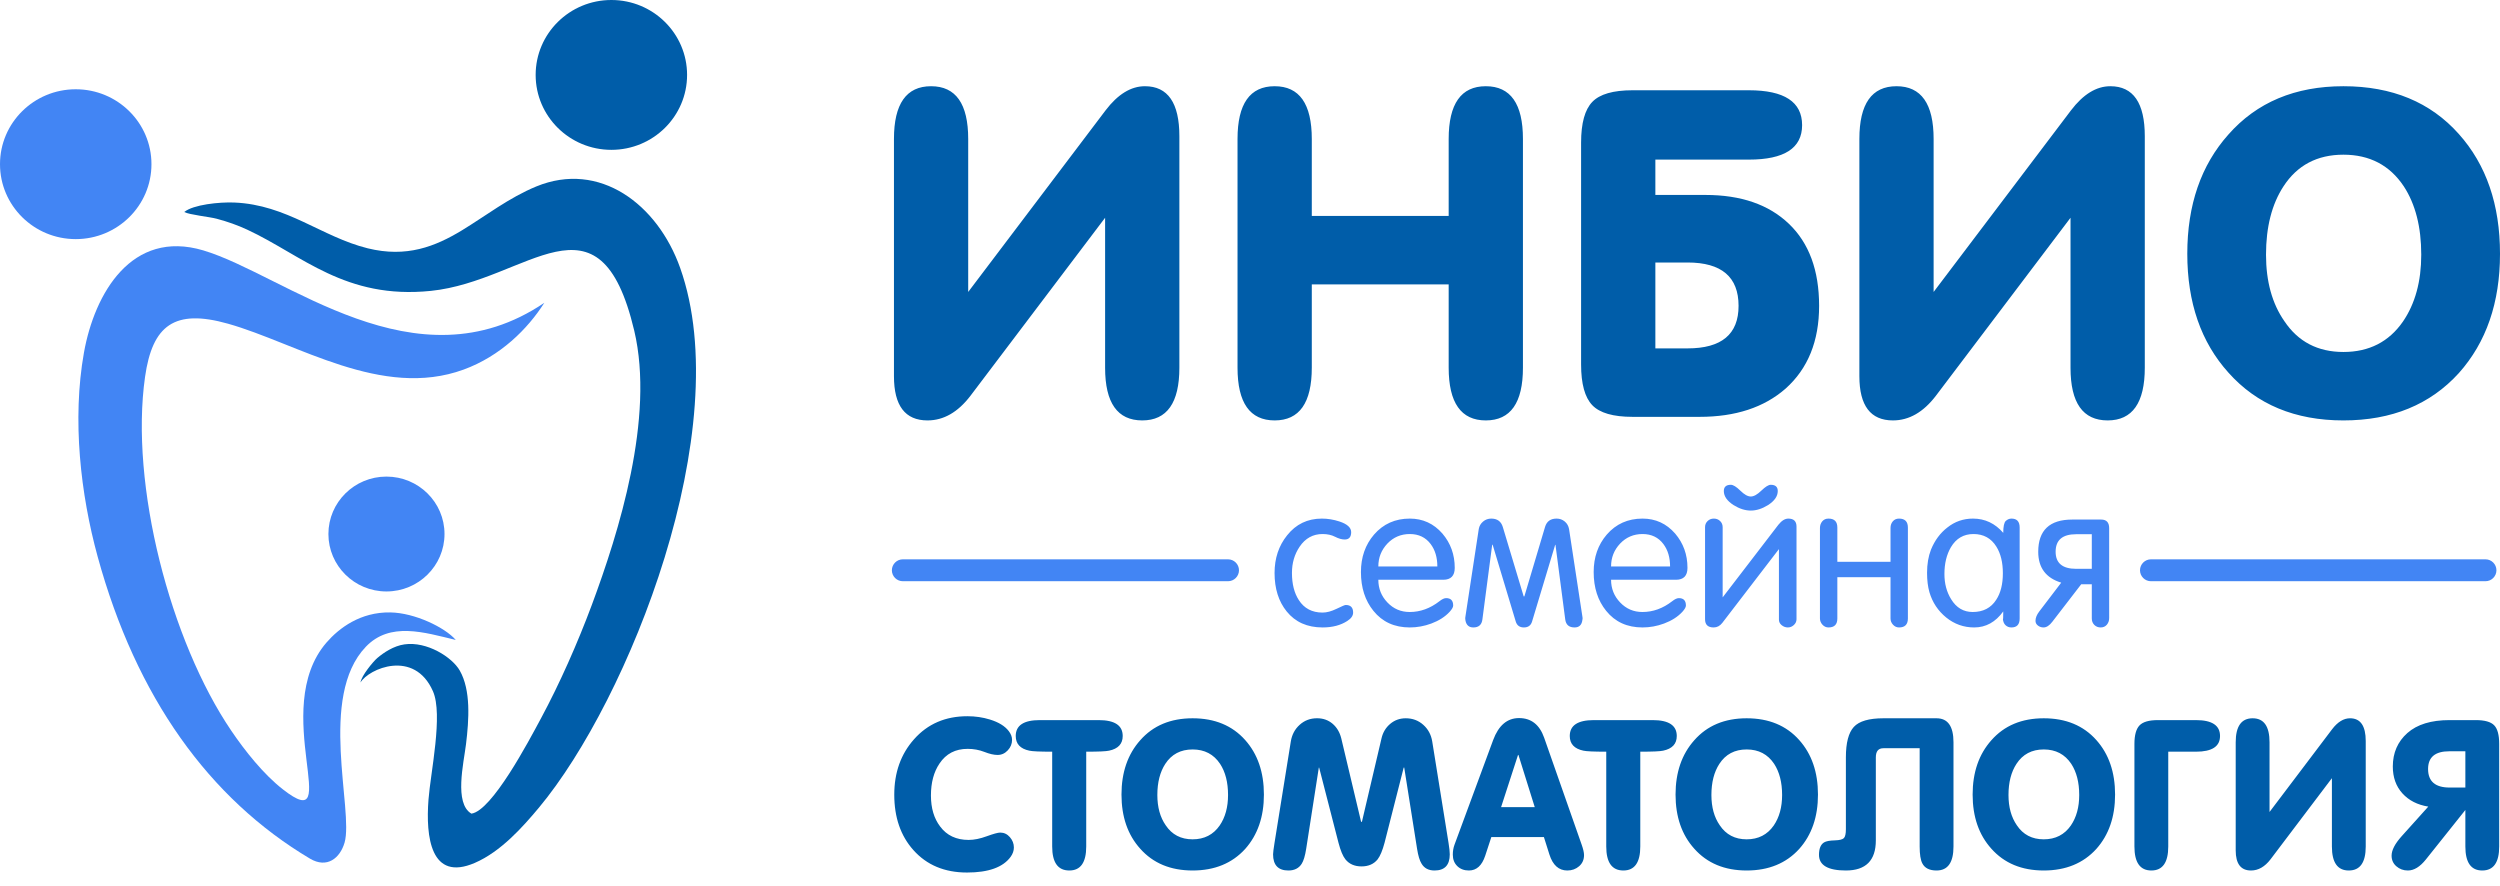
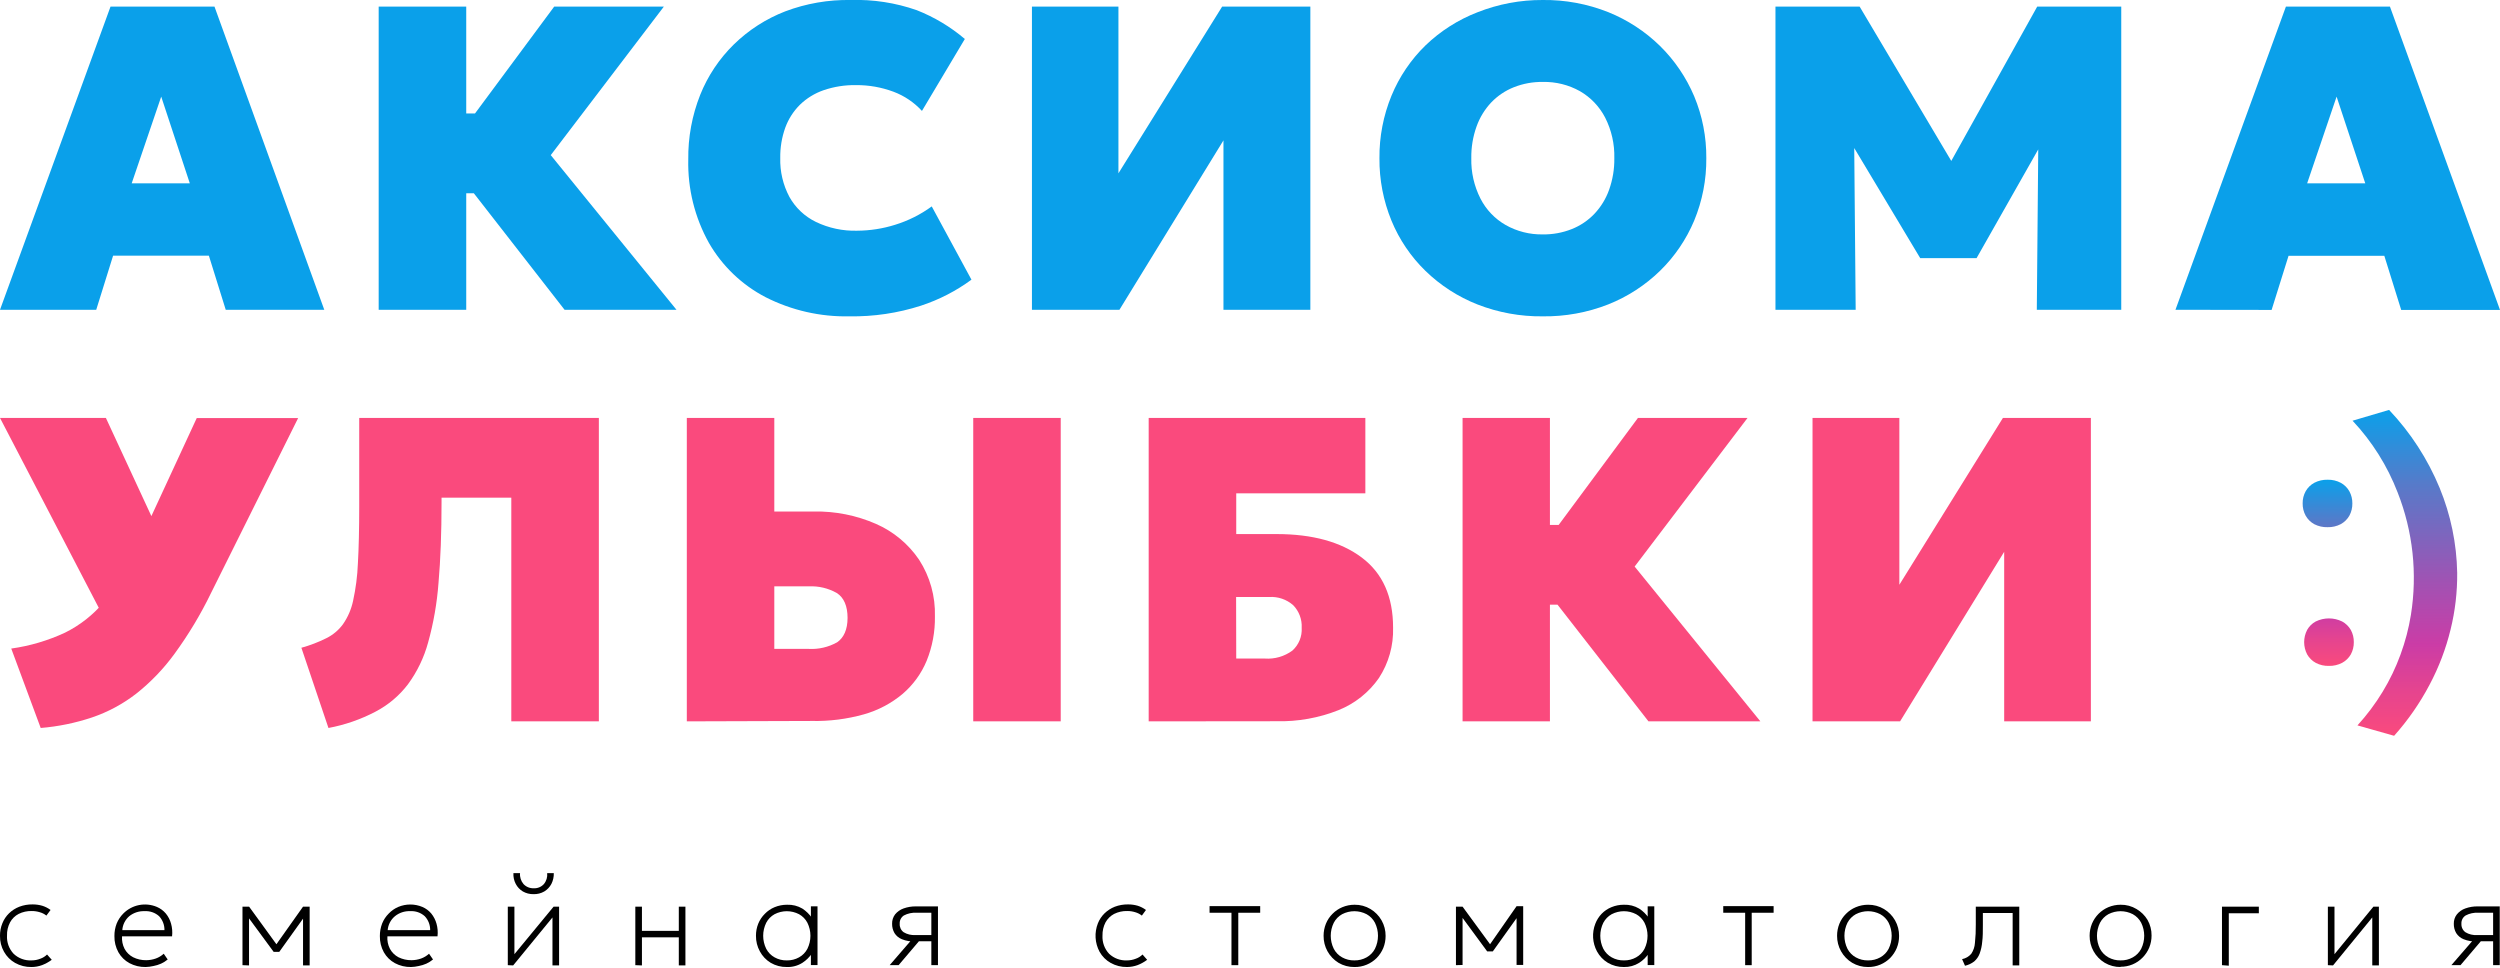
- <svg xmlns="http://www.w3.org/2000/svg" width="96" height="34" viewBox="0 0 96 34" fill="none">
-   <path fill-rule="evenodd" clip-rule="evenodd" d="M2.908 3.428C4.514 3.428 5.816 4.716 5.816 6.305C5.816 7.894 4.514 9.182 2.908 9.182C1.302 9.182 0 7.894 0 6.305C0 4.716 1.302 3.428 2.908 3.428ZM14.839 18.301C16.071 18.301 17.069 19.288 17.069 20.506C17.069 21.724 16.071 22.712 14.839 22.712C13.609 22.712 12.611 21.724 12.611 20.506C12.611 19.288 13.609 18.301 14.839 18.301ZM17.502 24.574C17.086 24.095 15.931 23.532 14.988 23.517C13.842 23.497 13.022 24.115 12.537 24.674C10.31 27.245 13.268 32.191 10.861 30.31C10.118 29.73 9.409 28.838 8.881 28.059C6.539 24.609 4.981 18.617 5.57 14.471C5.851 12.493 6.697 11.848 8.758 12.431C11.413 13.182 14.66 15.341 17.803 14.192C19.213 13.677 20.262 12.636 20.902 11.628C15.952 14.978 10.942 10.55 7.806 9.615C5.054 8.796 3.63 11.268 3.224 13.539C2.764 16.116 3.095 18.986 3.75 21.375C5.23 26.776 8.036 30.673 11.904 32.972C12.558 33.36 13.057 32.955 13.232 32.355C13.588 31.13 12.207 26.751 14.05 24.834C14.98 23.866 16.283 24.281 17.502 24.574Z" fill="#4285F4" />
-   <path fill-rule="evenodd" clip-rule="evenodd" d="M23.477 0C25.083 0 26.384 1.288 26.384 2.877C26.384 4.466 25.083 5.754 23.477 5.754C21.871 5.754 20.569 4.466 20.569 2.877C20.569 1.288 21.871 0 23.477 0ZM7.075 8.141C7.261 8.247 8.043 8.325 8.322 8.4C8.745 8.513 9.125 8.648 9.493 8.819C11.607 9.802 13.254 11.506 16.544 11.17C20.253 10.791 23.015 7.038 24.355 12.698C25.148 16.049 23.756 20.459 22.726 23.229C22.177 24.702 21.491 26.25 20.782 27.569C20.292 28.483 18.892 31.132 18.102 31.244C17.431 30.851 17.807 29.302 17.895 28.574C18.009 27.636 18.086 26.505 17.655 25.75C17.363 25.236 16.393 24.62 15.531 24.744C15.115 24.803 14.731 25.061 14.486 25.27C14.332 25.401 13.876 25.95 13.843 26.208C14.157 25.675 15.909 24.917 16.625 26.543C17.021 27.442 16.533 29.662 16.454 30.706C16.345 32.13 16.534 33.869 18.233 33.135C19.229 32.705 20.071 31.762 20.697 31.011C24.15 26.865 28.304 16.452 26.119 10.29C25.248 7.834 23.018 6.165 20.594 7.16C19.546 7.591 18.643 8.295 17.745 8.841C16.714 9.467 15.613 9.904 14.12 9.535C12.346 9.095 11.023 7.859 8.994 7.777C8.43 7.754 7.422 7.855 7.075 8.141Z" fill="#005DA9" />
-   <path fill-rule="evenodd" clip-rule="evenodd" d="M82.596 21.478H95.443C95.674 21.478 95.863 21.667 95.863 21.898C95.863 22.13 95.674 22.319 95.443 22.319H82.596C82.365 22.319 82.176 22.13 82.176 21.899C82.176 21.667 82.365 21.478 82.596 21.478ZM34.668 21.478H47.156C47.388 21.478 47.577 21.667 47.577 21.898C47.577 22.13 47.388 22.319 47.156 22.319H34.668C34.437 22.319 34.248 22.13 34.248 21.899C34.248 21.667 34.437 21.478 34.668 21.478ZM48.943 22.004C48.943 21.44 49.103 20.957 49.424 20.558C49.764 20.129 50.209 19.914 50.759 19.914C50.984 19.914 51.209 19.951 51.435 20.025C51.735 20.124 51.885 20.261 51.885 20.434C51.885 20.623 51.802 20.717 51.636 20.717C51.526 20.717 51.403 20.682 51.267 20.612C51.132 20.542 50.972 20.507 50.785 20.507C50.419 20.507 50.125 20.669 49.905 20.994C49.709 21.285 49.611 21.62 49.611 22C49.611 22.425 49.699 22.773 49.875 23.043C50.08 23.363 50.384 23.523 50.785 23.523C50.946 23.523 51.127 23.475 51.327 23.377C51.528 23.279 51.644 23.231 51.673 23.231C51.865 23.231 51.96 23.328 51.96 23.523C51.96 23.643 51.885 23.751 51.735 23.846C51.48 24.011 51.164 24.094 50.789 24.094C50.199 24.094 49.739 23.889 49.409 23.48C49.098 23.095 48.943 22.603 48.943 22.004ZM54.132 23.501C54.538 23.501 54.919 23.363 55.275 23.087C55.375 23.008 55.46 22.968 55.53 22.968C55.712 22.968 55.802 23.063 55.802 23.253C55.802 23.313 55.757 23.393 55.667 23.493C55.492 23.683 55.257 23.834 54.962 23.944C54.691 24.044 54.416 24.094 54.136 24.094C53.546 24.094 53.081 23.881 52.74 23.457C52.42 23.062 52.26 22.566 52.26 21.966C52.26 21.397 52.428 20.918 52.763 20.528C53.118 20.119 53.576 19.914 54.136 19.914C54.636 19.914 55.054 20.105 55.389 20.489C55.704 20.86 55.862 21.297 55.862 21.806C55.862 22.11 55.714 22.263 55.418 22.263H52.928C52.928 22.6 53.044 22.892 53.278 23.136C53.511 23.38 53.796 23.501 54.132 23.501ZM52.928 21.753H55.194C55.194 21.406 55.109 21.12 54.938 20.892C54.746 20.636 54.479 20.507 54.136 20.507C53.795 20.507 53.507 20.63 53.276 20.873C53.044 21.119 52.928 21.411 52.928 21.753ZM58.518 24.094C58.353 24.094 58.248 24.016 58.203 23.861L57.318 20.919H57.3L56.924 23.786C56.899 23.991 56.782 24.094 56.576 24.094C56.411 24.094 56.31 24.007 56.275 23.836C56.264 23.779 56.262 23.737 56.267 23.711L56.785 20.312C56.805 20.199 56.86 20.104 56.95 20.028C57.04 19.951 57.145 19.914 57.265 19.914C57.495 19.914 57.643 20.022 57.708 20.237L58.509 22.901L58.535 22.903L59.331 20.23C59.396 20.019 59.542 19.914 59.773 19.914C59.893 19.914 59.996 19.951 60.087 20.026C60.177 20.102 60.231 20.199 60.252 20.318L60.769 23.711C60.775 23.731 60.772 23.766 60.762 23.816C60.737 24.001 60.637 24.094 60.464 24.094C60.25 24.094 60.132 23.991 60.105 23.787L59.73 20.921L59.719 20.919L58.833 23.861C58.788 24.016 58.683 24.094 58.518 24.094ZM63.069 23.501C63.475 23.501 63.856 23.363 64.212 23.087C64.312 23.008 64.397 22.968 64.468 22.968C64.649 22.968 64.739 23.063 64.739 23.253C64.739 23.313 64.694 23.393 64.604 23.493C64.429 23.683 64.194 23.834 63.898 23.944C63.628 24.044 63.353 24.094 63.073 24.094C62.483 24.094 62.018 23.881 61.677 23.457C61.357 23.062 61.197 22.566 61.197 21.966C61.197 21.397 61.365 20.918 61.7 20.528C62.055 20.119 62.513 19.914 63.073 19.914C63.573 19.914 63.991 20.105 64.326 20.489C64.641 20.86 64.799 21.297 64.799 21.806C64.799 22.11 64.651 22.263 64.355 22.263H61.865C61.865 22.6 61.981 22.892 62.215 23.136C62.448 23.38 62.733 23.501 63.069 23.501ZM61.865 21.753H64.131C64.131 21.406 64.046 21.12 63.875 20.892C63.683 20.636 63.416 20.507 63.073 20.507C62.732 20.507 62.444 20.63 62.213 20.873C61.981 21.119 61.865 21.411 61.865 21.753ZM66.15 22.939L68.291 20.149C68.416 19.993 68.542 19.914 68.672 19.914C68.881 19.914 68.986 20.017 68.986 20.222V23.779C68.986 23.863 68.952 23.937 68.885 24C68.817 24.062 68.741 24.094 68.656 24.094C68.566 24.094 68.486 24.065 68.416 24.007C68.346 23.95 68.311 23.879 68.311 23.794V21.085L66.135 23.921C66.045 24.036 65.934 24.094 65.805 24.094C65.584 24.094 65.474 23.989 65.474 23.779V20.244C65.474 20.149 65.507 20.07 65.572 20.008C65.637 19.945 65.717 19.914 65.812 19.914C65.907 19.914 65.987 19.945 66.052 20.008C66.117 20.07 66.15 20.149 66.15 20.244V22.939ZM66.195 18.856C66.195 18.696 66.285 18.616 66.465 18.616C66.555 18.616 66.676 18.691 66.829 18.841C66.981 18.991 67.115 19.066 67.23 19.066C67.345 19.066 67.48 18.991 67.635 18.841C67.79 18.691 67.91 18.616 67.996 18.616C68.176 18.616 68.266 18.696 68.266 18.856C68.266 19.056 68.141 19.236 67.891 19.396C67.665 19.536 67.445 19.606 67.23 19.606C67.015 19.606 66.795 19.536 66.57 19.396C66.32 19.236 66.195 19.056 66.195 18.856ZM72.596 22.165H70.554V23.75C70.554 23.979 70.441 24.094 70.213 24.094C70.124 24.094 70.048 24.059 69.983 23.989C69.919 23.919 69.886 23.838 69.886 23.749V20.273C69.886 20.174 69.917 20.089 69.975 20.019C70.035 19.949 70.114 19.914 70.213 19.914C70.441 19.914 70.554 20.029 70.554 20.258V21.572H72.596V20.273C72.596 20.173 72.625 20.088 72.684 20.019C72.744 19.949 72.823 19.914 72.922 19.914C73.15 19.914 73.263 20.029 73.263 20.259V23.749C73.263 23.979 73.15 24.094 72.922 24.094C72.833 24.094 72.757 24.059 72.692 23.989C72.628 23.92 72.596 23.84 72.596 23.75V22.165ZM74.666 22.041C74.666 22.409 74.751 22.732 74.923 23.009C75.123 23.337 75.399 23.501 75.751 23.501C76.152 23.501 76.454 23.345 76.654 23.032C76.825 22.773 76.91 22.433 76.91 22.011C76.91 21.599 76.828 21.259 76.661 20.991C76.461 20.668 76.167 20.507 75.781 20.507C75.404 20.507 75.115 20.676 74.915 21.013C74.749 21.296 74.666 21.639 74.666 22.041ZM76.925 20.462C76.925 20.215 76.958 20.062 77.023 20.003C77.088 19.944 77.16 19.914 77.24 19.914C77.451 19.914 77.555 20.029 77.555 20.259V23.749C77.555 23.979 77.449 24.094 77.237 24.094C77.15 24.094 77.078 24.066 77.016 24.011C76.955 23.956 76.92 23.874 76.91 23.764C76.92 23.809 76.925 23.713 76.925 23.478C76.629 23.889 76.256 24.094 75.808 24.094C75.407 24.094 75.048 23.966 74.734 23.712C74.42 23.457 74.205 23.132 74.089 22.738C74.029 22.528 73.999 22.282 73.999 21.996C73.999 21.661 74.049 21.365 74.15 21.105C74.295 20.751 74.504 20.468 74.775 20.259C75.062 20.029 75.392 19.914 75.763 19.914C76.221 19.914 76.609 20.097 76.925 20.462ZM80.685 19.951C80.89 19.951 80.992 20.062 80.992 20.282V23.734C80.992 23.834 80.962 23.919 80.903 23.989C80.843 24.059 80.765 24.094 80.666 24.094C80.567 24.094 80.486 24.061 80.421 23.996C80.357 23.931 80.325 23.849 80.325 23.749V22.435H79.919L78.809 23.876C78.699 24.021 78.586 24.094 78.471 24.094C78.391 24.094 78.32 24.07 78.257 24.022C78.195 23.975 78.163 23.914 78.163 23.84C78.163 23.725 78.212 23.605 78.308 23.48L79.151 22.374C78.562 22.194 78.268 21.799 78.268 21.189C78.268 20.364 78.704 19.951 79.574 19.951H80.685ZM80.325 21.843V20.514H79.725C79.199 20.514 78.936 20.738 78.936 21.186C78.936 21.624 79.199 21.843 79.725 21.843H80.325Z" fill="#4285F4" />
-   <path fill-rule="evenodd" clip-rule="evenodd" d="M37.133 33.505C36.273 33.505 35.587 33.218 35.075 32.644C34.585 32.097 34.34 31.387 34.34 30.516C34.34 29.666 34.593 28.956 35.099 28.388C35.621 27.798 36.304 27.503 37.149 27.503C37.452 27.503 37.739 27.545 38.01 27.629C38.349 27.733 38.591 27.882 38.737 28.075C38.821 28.184 38.863 28.297 38.863 28.411C38.863 28.562 38.808 28.697 38.698 28.814C38.589 28.931 38.459 28.99 38.307 28.99C38.166 28.99 37.997 28.951 37.799 28.873C37.6 28.795 37.386 28.756 37.157 28.756C36.687 28.756 36.328 28.943 36.077 29.319C35.858 29.642 35.748 30.052 35.748 30.547C35.748 31.032 35.866 31.429 36.101 31.737C36.356 32.081 36.721 32.253 37.196 32.253C37.405 32.253 37.637 32.206 37.892 32.112C38.148 32.019 38.32 31.971 38.409 31.971C38.555 31.971 38.679 32.03 38.781 32.148C38.882 32.265 38.933 32.397 38.933 32.543C38.933 32.668 38.891 32.788 38.808 32.903C38.516 33.304 37.958 33.505 37.133 33.505ZM42.436 8.362L37.265 15.199C36.784 15.829 36.234 16.144 35.616 16.144C34.757 16.144 34.328 15.577 34.328 14.446V5.336C34.328 3.987 34.803 3.311 35.753 3.311C36.704 3.311 37.179 3.987 37.179 5.338V11.211L42.453 4.239C42.923 3.621 43.427 3.311 43.965 3.311C44.847 3.311 45.288 3.953 45.288 5.233V14.12C45.288 15.468 44.812 16.144 43.862 16.144C42.911 16.144 42.436 15.471 42.436 14.123V8.362ZM50.373 10.922V14.117C50.373 15.468 49.897 16.144 48.947 16.144C47.996 16.144 47.521 15.468 47.521 14.12V5.336C47.521 3.987 47.996 3.311 48.947 3.311C49.897 3.311 50.373 3.987 50.373 5.338V8.293H55.629V5.338C55.629 3.987 56.105 3.311 57.055 3.311C58.006 3.311 58.481 3.987 58.481 5.336V14.12C58.481 15.468 58.006 16.144 57.055 16.144C56.105 16.144 55.629 15.468 55.629 14.117V10.922H50.373ZM63.566 10.08V13.378H64.803C66.109 13.378 66.761 12.834 66.761 11.746C66.761 10.635 66.109 10.08 64.803 10.08H63.566ZM63.566 7.486H65.49C66.853 7.486 67.921 7.855 68.694 8.594C69.467 9.333 69.854 10.383 69.854 11.746C69.854 13.098 69.424 14.157 68.565 14.924C67.74 15.646 66.641 16.007 65.267 16.007H62.69C61.946 16.007 61.43 15.858 61.144 15.56C60.858 15.262 60.714 14.741 60.714 13.997V5.476C60.714 4.731 60.858 4.21 61.144 3.913C61.43 3.615 61.946 3.466 62.69 3.466H67.156C68.519 3.466 69.201 3.913 69.201 4.806C69.201 5.688 68.519 6.129 67.156 6.129H63.566V7.486ZM79.508 8.362L74.337 15.199C73.856 15.829 73.307 16.144 72.688 16.144C71.829 16.144 71.4 15.577 71.4 14.446V5.336C71.4 3.987 71.875 3.311 72.826 3.311C73.776 3.311 74.251 3.987 74.251 5.338V11.211L79.525 4.239C79.995 3.621 80.499 3.311 81.037 3.311C81.919 3.311 82.36 3.953 82.36 5.233V14.12C82.36 15.468 81.885 16.144 80.934 16.144C79.983 16.144 79.508 15.471 79.508 14.123V8.362ZM83.992 9.745C83.992 7.869 84.519 6.343 85.572 5.164C86.66 3.93 88.132 3.311 89.987 3.311C91.854 3.311 93.332 3.924 94.42 5.147C95.473 6.326 96 7.858 96 9.745C96 11.62 95.473 13.146 94.42 14.326C93.32 15.537 91.843 16.144 89.987 16.144C88.132 16.144 86.66 15.531 85.572 14.309C84.519 13.141 83.992 11.62 83.992 9.745ZM87.015 9.779C87.015 10.807 87.25 11.658 87.72 12.333C88.246 13.12 89.002 13.516 89.987 13.516C90.972 13.516 91.734 13.126 92.272 12.35C92.742 11.663 92.976 10.807 92.976 9.779C92.976 8.717 92.753 7.841 92.307 7.157C91.768 6.346 90.995 5.94 89.987 5.94C88.98 5.94 88.212 6.346 87.685 7.157C87.239 7.841 87.015 8.717 87.015 9.779ZM40.404 28.865C39.935 28.865 39.642 28.852 39.528 28.826C39.178 28.753 39.004 28.565 39.004 28.262C39.004 27.855 39.312 27.652 39.927 27.652H42.188C42.804 27.652 43.112 27.855 43.112 28.262C43.112 28.565 42.937 28.753 42.587 28.826C42.473 28.852 42.18 28.865 41.711 28.865V32.505C41.711 33.119 41.495 33.427 41.062 33.427C40.623 33.427 40.404 33.119 40.404 32.505V28.865ZM43.065 30.512C43.065 29.658 43.305 28.963 43.785 28.425C44.28 27.863 44.95 27.582 45.796 27.582C46.646 27.582 47.319 27.861 47.815 28.418C48.294 28.955 48.534 29.653 48.534 30.512C48.534 31.366 48.294 32.061 47.815 32.599C47.314 33.15 46.641 33.427 45.796 33.427C44.95 33.427 44.28 33.148 43.785 32.591C43.305 32.059 43.065 31.366 43.065 30.512ZM44.442 30.528C44.442 30.996 44.549 31.383 44.763 31.691C45.003 32.05 45.347 32.23 45.796 32.23C46.244 32.23 46.591 32.052 46.836 31.699C47.05 31.386 47.157 30.996 47.157 30.528C47.157 30.044 47.056 29.645 46.852 29.333C46.607 28.964 46.255 28.779 45.796 28.779C45.337 28.779 44.987 28.964 44.747 29.333C44.544 29.645 44.442 30.044 44.442 30.528ZM52.266 31.557H52.298L53.051 28.349C53.103 28.124 53.214 27.94 53.383 27.797C53.553 27.653 53.752 27.582 53.982 27.582C54.241 27.582 54.466 27.665 54.653 27.832C54.841 27.999 54.956 28.213 54.998 28.474L55.624 32.37C55.655 32.562 55.671 32.707 55.671 32.806C55.671 33.219 55.476 33.427 55.086 33.427C54.857 33.427 54.691 33.34 54.587 33.163C54.515 33.049 54.458 32.861 54.416 32.596L53.922 29.474L53.902 29.475L53.167 32.362C53.088 32.657 53 32.87 52.901 32.999C52.755 33.18 52.548 33.27 52.282 33.27C52.017 33.27 51.81 33.18 51.664 32.999C51.565 32.875 51.477 32.663 51.398 32.362L50.655 29.475H50.643L50.157 32.597C50.115 32.866 50.057 33.058 49.984 33.171C49.875 33.342 49.704 33.427 49.475 33.427C49.082 33.427 48.886 33.219 48.886 32.806C48.886 32.743 48.905 32.599 48.941 32.37L49.567 28.474C49.609 28.213 49.722 27.999 49.908 27.832C50.092 27.665 50.315 27.581 50.575 27.581C50.809 27.581 51.008 27.652 51.173 27.793C51.336 27.933 51.446 28.119 51.504 28.35L52.266 31.557ZM58.331 27.574C58.795 27.574 59.116 27.824 59.294 28.324L60.733 32.427C60.796 32.604 60.827 32.739 60.827 32.834C60.827 33.01 60.765 33.153 60.639 33.263C60.514 33.372 60.363 33.427 60.185 33.427C59.857 33.427 59.627 33.222 59.497 32.812L59.286 32.144H57.267L57.032 32.86C56.907 33.238 56.698 33.427 56.406 33.427C56.224 33.427 56.075 33.371 55.96 33.259C55.845 33.147 55.788 32.999 55.788 32.818C55.788 32.682 55.809 32.557 55.851 32.442L57.337 28.418C57.546 27.855 57.877 27.574 58.331 27.574ZM58.292 28.99L57.642 30.993H58.934L58.308 28.99H58.292ZM61.68 28.865C61.211 28.865 60.918 28.852 60.804 28.826C60.454 28.753 60.279 28.565 60.279 28.262C60.279 27.855 60.587 27.652 61.203 27.652H63.464C64.08 27.652 64.388 27.855 64.388 28.262C64.388 28.565 64.213 28.753 63.863 28.826C63.748 28.852 63.456 28.865 62.987 28.865V32.505C62.987 33.119 62.77 33.427 62.337 33.427C61.899 33.427 61.68 33.119 61.68 32.505V28.865ZM64.341 30.512C64.341 29.658 64.581 28.963 65.061 28.425C65.556 27.863 66.226 27.582 67.072 27.582C67.922 27.582 68.595 27.861 69.09 28.418C69.57 28.955 69.81 29.653 69.81 30.512C69.81 31.366 69.57 32.061 69.09 32.599C68.59 33.15 67.916 33.427 67.072 33.427C66.226 33.427 65.556 33.148 65.061 32.591C64.581 32.059 64.341 31.366 64.341 30.512ZM65.718 30.528C65.718 30.996 65.825 31.383 66.039 31.691C66.279 32.05 66.623 32.23 67.072 32.23C67.52 32.23 67.867 32.052 68.112 31.699C68.326 31.386 68.433 30.996 68.433 30.528C68.433 30.044 68.331 29.645 68.128 29.333C67.883 28.964 67.531 28.779 67.072 28.779C66.612 28.779 66.263 28.964 66.023 29.333C65.82 29.645 65.718 30.044 65.718 30.528ZM73.715 28.732H72.322C72.129 28.732 72.032 28.849 72.032 29.084V32.27C72.032 33.041 71.649 33.427 70.882 33.427C70.194 33.427 69.849 33.226 69.849 32.826C69.849 32.586 69.915 32.427 70.045 32.348C70.123 32.301 70.261 32.275 70.46 32.27C70.637 32.265 70.752 32.236 70.804 32.184C70.856 32.132 70.882 32.017 70.882 31.841V29.081C70.882 28.524 70.984 28.135 71.187 27.914C71.391 27.692 71.769 27.582 72.322 27.582H74.364C74.797 27.582 75.014 27.89 75.014 28.504V32.505C75.014 33.119 74.797 33.427 74.364 33.427C74.093 33.427 73.91 33.336 73.817 33.153C73.749 33.023 73.715 32.807 73.715 32.505V28.732ZM75.749 30.512C75.749 29.658 75.989 28.963 76.469 28.425C76.965 27.863 77.635 27.582 78.48 27.582C79.33 27.582 80.003 27.861 80.499 28.418C80.979 28.955 81.219 29.653 81.219 30.512C81.219 31.366 80.979 32.061 80.499 32.599C79.998 33.15 79.325 33.427 78.48 33.427C77.635 33.427 76.965 33.148 76.469 32.591C75.989 32.059 75.749 31.366 75.749 30.512ZM77.126 30.528C77.126 30.996 77.234 31.383 77.447 31.691C77.687 32.05 78.031 32.23 78.48 32.23C78.929 32.23 79.276 32.052 79.521 31.699C79.735 31.386 79.842 30.996 79.842 30.528C79.842 30.044 79.74 29.645 79.537 29.333C79.291 28.964 78.939 28.779 78.48 28.779C78.021 28.779 77.672 28.964 77.432 29.333C77.228 29.645 77.126 30.044 77.126 30.528ZM81.962 32.505V28.566C81.962 28.227 82.028 27.991 82.158 27.855C82.288 27.72 82.523 27.652 82.862 27.652H84.325C84.941 27.652 85.249 27.855 85.249 28.262C85.249 28.664 84.941 28.865 84.325 28.865H83.261V32.505C83.261 33.119 83.045 33.427 82.612 33.427C82.179 33.427 81.962 33.119 81.962 32.505ZM89.545 29.882L87.189 32.997C86.97 33.283 86.72 33.427 86.438 33.427C86.047 33.427 85.851 33.169 85.851 32.654V28.504C85.851 27.89 86.068 27.582 86.501 27.582C86.934 27.582 87.15 27.89 87.15 28.505V31.18L89.552 28.004C89.766 27.723 89.996 27.582 90.241 27.582C90.643 27.582 90.844 27.874 90.844 28.457V32.505C90.844 33.119 90.627 33.427 90.194 33.427C89.761 33.427 89.545 33.12 89.545 32.506V29.882ZM94.67 30.242V28.849H94.052C93.509 28.849 93.238 29.076 93.238 29.53C93.238 30.005 93.514 30.242 94.067 30.242H94.67ZM95.969 28.566V32.505C95.969 33.119 95.752 33.427 95.319 33.427C94.886 33.427 94.67 33.12 94.67 32.506V31.103L93.152 33.006C92.927 33.286 92.698 33.427 92.463 33.427C92.291 33.427 92.144 33.373 92.021 33.266C91.898 33.16 91.837 33.023 91.837 32.857C91.837 32.648 91.965 32.4 92.221 32.114L93.246 30.974C92.828 30.906 92.497 30.736 92.252 30.465C92.007 30.194 91.884 29.851 91.884 29.434C91.884 28.908 92.071 28.479 92.444 28.148C92.817 27.818 93.355 27.652 94.06 27.652H95.069C95.413 27.652 95.649 27.719 95.777 27.852C95.905 27.985 95.969 28.222 95.969 28.566Z" fill="#005DA9" />
+ <svg xmlns="http://www.w3.org/2000/svg" xmlns:xlink="http://www.w3.org/1999/xlink" viewBox="0 0 377.76 146.12">
+   <defs>
+     <style>.cls-1{fill:#0aa0ea;}.cls-2{fill:#fa4a7d;}.cls-3{fill:url(#Безымянный_градиент_32);}.cls-4{fill:url(#Безымянный_градиент_32-2);}</style>
+     <linearGradient id="Безымянный_градиент_32" x1="418.45" y1="443.43" x2="467.69" y2="443.43" gradientTransform="translate(-80.02 529.63) rotate(-90)" gradientUnits="userSpaceOnUse">
+       <stop offset="0" stop-color="#fa4a7d" />
+       <stop offset="0.14" stop-color="#e5448f" />
+       <stop offset="0.28" stop-color="#cb3ca6" />
+       <stop offset="0.47" stop-color="#a152b3" />
+       <stop offset="0.77" stop-color="#577ac9" />
+       <stop offset="1" stop-color="#0aa0ea" />
+     </linearGradient>
+     <linearGradient id="Безымянный_градиент_32-2" x1="429.01" y1="431.83" x2="457.13" y2="431.83" xlink:href="#Безымянный_градиент_32" />
+   </defs>
+   <g id="Слой_2" data-name="Слой 2">
+     <g id="Слой_1-2" data-name="Слой 1">
+       <path class="cls-1" d="M0,46.81,16.7,1H32.41L49,46.81H34.11l-2.55-8.18H17.09l-2.55,8.18ZM19.9,27.7h8.78L24.36,14.6Z" />
+       <path class="cls-1" d="M57.22,46.81V1H70.45V17.15h8.77V29.2H70.45V46.81Zm28.09,0L67.11,23.44,83.74,1h16.57L83.22,23.44l19,23.37Z" />
+       <path class="cls-1" d="M128.33,47.8a26.75,26.75,0,0,1-12.62-2.88,21.11,21.11,0,0,1-8.58-8.2A24.72,24.72,0,0,1,104,24.1a25.66,25.66,0,0,1,1.8-9.76,22.26,22.26,0,0,1,5.09-7.63,23,23,0,0,1,7.78-5A26.71,26.71,0,0,1,128.53,0a27.69,27.69,0,0,1,10,1.54,25.86,25.86,0,0,1,7.26,4.35l-6.48,10.87a11.14,11.14,0,0,0-4.3-2.9,15.91,15.91,0,0,0-5.65-1,14.46,14.46,0,0,0-4.91.77,9.68,9.68,0,0,0-3.59,2.21,9.47,9.47,0,0,0-2.21,3.47,13,13,0,0,0-.75,4.55,11.85,11.85,0,0,0,1.38,5.89,9.16,9.16,0,0,0,4,3.78,13.48,13.48,0,0,0,6.25,1.33,19.45,19.45,0,0,0,5.71-.89,18.77,18.77,0,0,0,5.55-2.78l6,11.07a27.18,27.18,0,0,1-7.63,3.93A33.56,33.56,0,0,1,128.33,47.8Z" />
+       <path class="cls-1" d="M155.93,46.81V1H169V26.19L184.67,1H198V46.81H184.87V21.21l-15.72,25.6Z" />
+       <path class="cls-1" d="M233.12,47.8A26.24,26.24,0,0,1,223.24,46a23.78,23.78,0,0,1-7.84-5.06,22.62,22.62,0,0,1-5.14-7.59,24.31,24.31,0,0,1-1.82-9.43,24.31,24.31,0,0,1,1.82-9.46,22.66,22.66,0,0,1,5.14-7.6,23.58,23.58,0,0,1,7.84-5A26.43,26.43,0,0,1,233.12,0,26,26,0,0,1,243,1.83a24,24,0,0,1,7.83,5.11A23.52,23.52,0,0,1,256,14.55a23.8,23.8,0,0,1,1.83,9.35A24.13,24.13,0,0,1,256,33.33a23.12,23.12,0,0,1-5.16,7.59A23.84,23.84,0,0,1,243,46,26.15,26.15,0,0,1,233.12,47.8Zm0-12.38a11.41,11.41,0,0,0,4.37-.8,9.62,9.62,0,0,0,3.43-2.31,10.26,10.26,0,0,0,2.22-3.63,13.58,13.58,0,0,0,.79-4.78,12.8,12.8,0,0,0-1.38-6.12,9.8,9.8,0,0,0-3.81-4,11,11,0,0,0-5.62-1.4,11.45,11.45,0,0,0-4.37.8,9.69,9.69,0,0,0-3.42,2.3,10.39,10.39,0,0,0-2.22,3.64,13.58,13.58,0,0,0-.79,4.78A12.8,12.8,0,0,0,223.7,30a9.65,9.65,0,0,0,3.81,4A11,11,0,0,0,233.12,35.42Z" />
+       <path class="cls-1" d="M268.28,46.81V1H281l16.56,27.89-5.3.07L307.83,1h12.7V46.81H307.77l.26-29.2,2.29.85L298.67,39h-8.52L277.84,18.46l2.3-.85.26,29.2Z" />
+       <path class="cls-1" d="M328.72,46.81,345.41,1h15.72l16.63,45.83H362.83l-2.55-8.18H345.81l-2.56,8.18Zm19.9-19.11h8.78l-4.33-13.1Z" />
+       <path d="M4.75,146.12a4.9,4.9,0,0,1-2.47-.62,4.42,4.42,0,0,1-1.67-1.68A4.7,4.7,0,0,1,0,141.4a4.82,4.82,0,0,1,.36-1.89,4.34,4.34,0,0,1,1-1.5,4.64,4.64,0,0,1,1.56-1,5.42,5.42,0,0,1,2-.35,5.15,5.15,0,0,1,1.46.2,4.17,4.17,0,0,1,1.26.64l-.63.85a2.75,2.75,0,0,0-1-.51,4,4,0,0,0-1.2-.18,4.18,4.18,0,0,0-2,.44,3.1,3.1,0,0,0-1.29,1.27,4,4,0,0,0-.46,2,3.7,3.7,0,0,0,1,2.75,3.66,3.66,0,0,0,2.7,1,3.57,3.57,0,0,0,1.35-.26,2.67,2.67,0,0,0,1-.63l.71.8a6.26,6.26,0,0,1-1.45.8A4.62,4.62,0,0,1,4.75,146.12Z" />
+       <path d="M22,146.12a5,5,0,0,1-2.45-.59,4.22,4.22,0,0,1-1.66-1.64,4.86,4.86,0,0,1-.6-2.45,5.08,5.08,0,0,1,.34-1.89,4.64,4.64,0,0,1,1-1.51,4.61,4.61,0,0,1,5.08-1,3.61,3.61,0,0,1,1.35,1,4.1,4.1,0,0,1,.79,1.54,4.94,4.94,0,0,1,.15,1.9H18.44a3.61,3.61,0,0,0,.38,1.89,3.1,3.1,0,0,0,1.29,1.27,4.28,4.28,0,0,0,2,.45,4.38,4.38,0,0,0,1.42-.25,3.5,3.5,0,0,0,1.21-.73l.6.87a4.37,4.37,0,0,1-1,.63,5.2,5.2,0,0,1-1.16.36A5.91,5.91,0,0,1,22,146.12Zm-3.53-5.57h6.38a3,3,0,0,0-.81-2.11,3,3,0,0,0-2.2-.76,3.48,3.48,0,0,0-2.31.76A3.06,3.06,0,0,0,18.48,140.55Z" />
+       <path d="M36.64,145.84V137h1L42,143l-.46,0L45.79,137h1v8.88h-1v-7.42l.18.1-3.77,5.27h-.85l-3.89-5.29.17-.1v7.44Z" />
+       <path d="M62.11,146.12a5,5,0,0,1-2.45-.59A4.25,4.25,0,0,1,58,143.89a4.86,4.86,0,0,1-.6-2.45,5.29,5.29,0,0,1,.34-1.89,4.5,4.5,0,0,1,1-1.51,4.39,4.39,0,0,1,1.44-1,4.72,4.72,0,0,1,3.64,0,3.61,3.61,0,0,1,1.35,1,4.25,4.25,0,0,1,.79,1.54,4.94,4.94,0,0,1,.15,1.9H58.54a3.51,3.51,0,0,0,.38,1.89,3.13,3.13,0,0,0,1.28,1.27,4.33,4.33,0,0,0,2,.45,4.43,4.43,0,0,0,1.42-.25,3.59,3.59,0,0,0,1.21-.73l.6.87a4.59,4.59,0,0,1-1,.63,5.37,5.37,0,0,1-1.16.36A6,6,0,0,1,62.11,146.12Zm-3.53-5.57H65a3,3,0,0,0-.82-2.11,3,3,0,0,0-2.2-.76,3.43,3.43,0,0,0-2.3.76A3.06,3.06,0,0,0,58.58,140.55Z" />
+       <path d="M76.73,145.84V137h1v7.18L83.65,137h.83v8.88h-1v-7.25l-5.94,7.25Zm3.87-10.73a3.1,3.1,0,0,1-1.6-.41,2.86,2.86,0,0,1-1.07-1.14,3.13,3.13,0,0,1-.35-1.63h1a2.24,2.24,0,0,0,.53,1.66,2,2,0,0,0,1.54.63,1.93,1.93,0,0,0,1.53-.63,2.22,2.22,0,0,0,.5-1.66h1a3.37,3.37,0,0,1-.36,1.63,2.94,2.94,0,0,1-1.07,1.14A3.06,3.06,0,0,1,80.6,135.11Z" />
+       <path d="M96,145.84V137h1v3.66h5.57V137h1v8.88h-1v-4.25H97v4.25Z" />
+       <path d="M118.89,146.12a4.67,4.67,0,0,1-2.44-.64,4.49,4.49,0,0,1-1.63-1.72,4.75,4.75,0,0,1-.59-2.36,4.83,4.83,0,0,1,.34-1.82,4.51,4.51,0,0,1,1-1.5,4.39,4.39,0,0,1,1.47-1,4.91,4.91,0,0,1,1.9-.37,4.22,4.22,0,0,1,2.3.58,5.14,5.14,0,0,1,1.46,1.44l-.17.22v-2h1v8.88h-1v-2l.17.22a5,5,0,0,1-1.46,1.44A4.13,4.13,0,0,1,118.89,146.12Zm0-1a3.63,3.63,0,0,0,1.85-.46,3.13,3.13,0,0,0,1.26-1.29,4.45,4.45,0,0,0,0-3.94,3.13,3.13,0,0,0-1.26-1.29,4,4,0,0,0-3.7,0,3.13,3.13,0,0,0-1.26,1.29,4.45,4.45,0,0,0,0,3.94,3.13,3.13,0,0,0,1.26,1.29A3.63,3.63,0,0,0,118.91,145.12Z" />
+       <path d="M134.43,145.84l3.77-4.36.08.77a4.58,4.58,0,0,1-2-.33,2.33,2.33,0,0,1-1.12-.93,2.7,2.7,0,0,1-.36-1.4,2.25,2.25,0,0,1,.45-1.42,2.91,2.91,0,0,1,1.28-.9,5.28,5.28,0,0,1,1.89-.31h3.31v8.88h-1v-7.92H138.5a3.61,3.61,0,0,0-1.92.41,1.39,1.39,0,0,0-.63,1.26,1.46,1.46,0,0,0,.59,1.27,3.05,3.05,0,0,0,1.79.43H141v.94h-2.15l-3.07,3.61Z" />
+       <path d="M170.3,146.12a4.87,4.87,0,0,1-2.47-.62,4.37,4.37,0,0,1-1.68-1.68,5.12,5.12,0,0,1-.25-4.31,4.37,4.37,0,0,1,1-1.5,4.7,4.7,0,0,1,1.55-1,5.47,5.47,0,0,1,2-.35,5.2,5.2,0,0,1,1.46.2,4.23,4.23,0,0,1,1.25.64l-.62.85a2.89,2.89,0,0,0-1-.51,3.87,3.87,0,0,0-1.2-.18,4.21,4.21,0,0,0-2,.44,3.22,3.22,0,0,0-1.29,1.27,4.12,4.12,0,0,0-.46,2,3.74,3.74,0,0,0,1,2.75,3.68,3.68,0,0,0,2.7,1,3.57,3.57,0,0,0,1.35-.26,2.63,2.63,0,0,0,1-.63l.7.8a6,6,0,0,1-1.44.8A4.7,4.7,0,0,1,170.3,146.12Z" />
+       <path d="M186.08,145.84v-7.92h-3.31v-1h7.65v1h-3.31v7.92Z" />
+       <path d="M204.65,146.12a4.58,4.58,0,0,1-2.4-.64A4.72,4.72,0,0,1,200,141.4a4.83,4.83,0,0,1,.35-1.82,4.46,4.46,0,0,1,1-1.5,4.53,4.53,0,0,1,1.48-1,4.75,4.75,0,0,1,1.86-.37,4.54,4.54,0,0,1,2.4.65,4.72,4.72,0,0,1,1.67,1.71,4.67,4.67,0,0,1,.61,2.36,4.83,4.83,0,0,1-.35,1.82,4.91,4.91,0,0,1-1,1.51,4.7,4.7,0,0,1-1.49,1A4.58,4.58,0,0,1,204.65,146.12Zm0-1a3.63,3.63,0,0,0,1.85-.46,3.13,3.13,0,0,0,1.26-1.29,4.45,4.45,0,0,0,0-3.94,3.13,3.13,0,0,0-1.26-1.29,4,4,0,0,0-3.7,0,3.13,3.13,0,0,0-1.26,1.29,4.45,4.45,0,0,0,0,3.94,3.13,3.13,0,0,0,1.26,1.29A3.63,3.63,0,0,0,204.65,145.12Z" />
+       <path d="M220,145.84V137h1l4.39,6-.46,0,4.23-6.07h1v8.88h-1v-7.42l.18.1-3.77,5.27h-.85l-3.89-5.29.17-.1v7.44Z" />
+       <path d="M245.38,146.12a4.64,4.64,0,0,1-2.43-.64,4.51,4.51,0,0,1-1.64-1.72,5,5,0,0,1-.25-4.18,4.51,4.51,0,0,1,.95-1.5,4.33,4.33,0,0,1,1.48-1,4.83,4.83,0,0,1,1.89-.37,4.19,4.19,0,0,1,2.3.58,5,5,0,0,1,1.46,1.44l-.17.22v-2h1v8.88h-1v-2l.17.22a4.89,4.89,0,0,1-1.46,1.44A4.11,4.11,0,0,1,245.38,146.12Zm0-1a3.6,3.6,0,0,0,1.85-.46,3.13,3.13,0,0,0,1.26-1.29,4.45,4.45,0,0,0,0-3.94,3.13,3.13,0,0,0-1.26-1.29,4,4,0,0,0-3.7,0,3.2,3.2,0,0,0-1.26,1.29,4.45,4.45,0,0,0,0,3.94,3.2,3.2,0,0,0,1.26,1.29A3.63,3.63,0,0,0,245.4,145.12Z" />
+       <path d="M263.7,145.84v-7.92h-3.31v-1H268v1h-3.31v7.92Z" />
+       <path d="M282.27,146.12a4.61,4.61,0,0,1-2.4-.64,4.72,4.72,0,0,1-2.28-4.08,4.83,4.83,0,0,1,.35-1.82,4.46,4.46,0,0,1,1-1.5,4.53,4.53,0,0,1,1.48-1,4.75,4.75,0,0,1,1.86-.37,4.54,4.54,0,0,1,2.4.65,4.72,4.72,0,0,1,1.67,1.71,4.67,4.67,0,0,1,.61,2.36,4.83,4.83,0,0,1-.35,1.82,4.91,4.91,0,0,1-1,1.51,4.7,4.7,0,0,1-1.49,1A4.58,4.58,0,0,1,282.27,146.12Zm0-1a3.63,3.63,0,0,0,1.85-.46,3.13,3.13,0,0,0,1.26-1.29,4.45,4.45,0,0,0,0-3.94,3.13,3.13,0,0,0-1.26-1.29,4,4,0,0,0-3.7,0,3.13,3.13,0,0,0-1.26,1.29,4.45,4.45,0,0,0,0,3.94,3.13,3.13,0,0,0,1.26,1.29A3.63,3.63,0,0,0,282.27,145.12Z" />
+       <path d="M296.92,145.93l-.44-1a2.46,2.46,0,0,0,1.38-.8,3.3,3.3,0,0,0,.56-1.64,23.26,23.26,0,0,0,.13-2.79V137h6.57v8.88h-1v-7.92h-4.5v1.78c0,1,0,1.85-.1,2.57a6.81,6.81,0,0,1-.39,1.79,2.93,2.93,0,0,1-.81,1.17A3.63,3.63,0,0,1,296.92,145.93Z" />
+       <path d="M320.43,146.12a4.63,4.63,0,0,1-2.4-.64,4.72,4.72,0,0,1-2.28-4.08,4.83,4.83,0,0,1,.35-1.82,4.78,4.78,0,0,1,1-1.5,4.64,4.64,0,0,1,1.48-1,4.75,4.75,0,0,1,1.86-.37,4.49,4.49,0,0,1,2.4.65A4.72,4.72,0,0,1,324.5,139a4.67,4.67,0,0,1,.61,2.36,4.83,4.83,0,0,1-.35,1.82,4.74,4.74,0,0,1-1,1.51,4.57,4.57,0,0,1-3.35,1.39Zm0-1a3.6,3.6,0,0,0,1.85-.46,3.13,3.13,0,0,0,1.26-1.29,4.45,4.45,0,0,0,0-3.94,3.13,3.13,0,0,0-1.26-1.29,4,4,0,0,0-3.7,0,3.2,3.2,0,0,0-1.26,1.29,4.45,4.45,0,0,0,0,3.94,3.2,3.2,0,0,0,1.26,1.29A3.63,3.63,0,0,0,320.43,145.12Z" />
+       <path d="M335.75,145.84V137h5.57v1h-4.54v7.92Z" />
+       <path d="M351.75,145.84V137h1v7.18l5.88-7.18h.83v8.88h-1v-7.25l-5.93,7.25Z" />
+       <path d="M370.41,145.84l3.78-4.36.07.77a4.64,4.64,0,0,1-2-.33,2.37,2.37,0,0,1-1.12-.93,2.7,2.7,0,0,1-.36-1.4,2.2,2.2,0,0,1,.46-1.42,2.85,2.85,0,0,1,1.28-.9,5.2,5.2,0,0,1,1.89-.31h3.31v8.88h-1v-7.92h-2.24a3.59,3.59,0,0,0-1.91.41,1.38,1.38,0,0,0-.64,1.26,1.47,1.47,0,0,0,.6,1.27,3,3,0,0,0,1.79.43H377v.94h-2.14l-3.07,3.61Z" />
+       <path class="cls-2" d="M17.81,97.39,0,63.15H16l10.8,23.31ZM6.15,110,1.7,98a28.63,28.63,0,0,0,8.12-2.4,18.14,18.14,0,0,0,5.89-4.64,34.14,34.14,0,0,0,4.72-7.69l9.3-20.1H45.05L31.89,89.6a59.69,59.69,0,0,1-5.49,9.15,30.7,30.7,0,0,1-5.87,6.11,23,23,0,0,1-6.63,3.55A33,33,0,0,1,6.15,110Z" />
+       <path class="cls-2" d="M49.63,110,45.54,97.88a20.89,20.89,0,0,0,3.76-1.44,6.92,6.92,0,0,0,2.52-2.11,9.71,9.71,0,0,0,1.53-3.53,32.45,32.45,0,0,0,.73-5.68q.2-3.48.2-8.61V63.15H90.49V109H77.26V75.2H66.72v.65q0,7-.46,12.23a46.43,46.43,0,0,1-1.57,9,19.2,19.2,0,0,1-3.06,6.34,14.76,14.76,0,0,1-4.9,4.12A25.27,25.27,0,0,1,49.63,110Z" />
+       <path class="cls-2" d="M103.78,109V63.15H117V77.29h6a22.38,22.38,0,0,1,9.36,1.87,15.24,15.24,0,0,1,6.52,5.42,15,15,0,0,1,2.39,8.56,17.12,17.12,0,0,1-1.25,6.71,13.3,13.3,0,0,1-3.63,5,15.8,15.8,0,0,1-5.85,3.09,27,27,0,0,1-7.87,1ZM117,98.05h5.18a7.89,7.89,0,0,0,4.32-1c1-.69,1.57-1.92,1.57-3.69s-.55-3.08-1.64-3.76a7.81,7.81,0,0,0-4.19-1H117ZM147.06,109V63.15h13.22V109Z" />
+       <path class="cls-2" d="M173.57,109V63.15h32.74V74.54H186.8V80.7h6.09q8.15,0,12.88,3.55t4.73,10.59a13.22,13.22,0,0,1-2.14,7.61,13.61,13.61,0,0,1-6.09,4.85,23.86,23.86,0,0,1-9.38,1.68Zm13.23-9.49h4.32a6.27,6.27,0,0,0,4.16-1.2,4.27,4.27,0,0,0,1.41-3.45,4.55,4.55,0,0,0-1.28-3.41,5,5,0,0,0-3.63-1.24h-5Z" />
+       <path class="cls-2" d="M221,109V63.15H234.2V79.32H243V91.37H234.2V109Zm28.09,0L230.86,85.61,247.5,63.15h16.56L247,85.61,266,109Z" />
+       <path class="cls-2" d="M273.88,109V63.15H287V88.36l15.65-25.21h13.29V109h-13.1V83.38L287.11,109Z" />
+       <path class="cls-3" d="M361.76,111.18l-5.54-1.57a32.56,32.56,0,0,0,3.8-5.07,31.77,31.77,0,0,0,2.71-5.64,32.32,32.32,0,0,0,1.57-6,35.28,35.28,0,0,0-2-18.47,33.34,33.34,0,0,0-6.82-10.86L361,61.94a38.49,38.49,0,0,1,7.64,11.79,35.29,35.29,0,0,1,2.65,12.81,34.32,34.32,0,0,1-1,8.59,35.68,35.68,0,0,1-3.17,8.33A38.47,38.47,0,0,1,361.76,111.18Z" />
+       <path class="cls-4" d="M351.71,72.49a4,4,0,0,1,2,.47A3.29,3.29,0,0,1,355,74.24a3.7,3.7,0,0,1,.45,1.83,3.75,3.75,0,0,1-.45,1.85,3.33,3.33,0,0,1-1.3,1.28,4.08,4.08,0,0,1-2,.46,4.15,4.15,0,0,1-2-.45,3.33,3.33,0,0,1-1.3-1.28,3.72,3.72,0,0,1-.46-1.86,3.65,3.65,0,0,1,.46-1.85,3.31,3.31,0,0,1,1.3-1.27A4.15,4.15,0,0,1,351.71,72.49Zm-3.09,22.69a4,4,0,0,0,0,3.7,3.27,3.27,0,0,0,1.3,1.28,4,4,0,0,0,2,.46,4.08,4.08,0,0,0,2-.47,3.31,3.31,0,0,0,1.3-1.27,3.75,3.75,0,0,0,.45-1.85,3.72,3.72,0,0,0-.45-1.84,3.36,3.36,0,0,0-1.31-1.28,4.53,4.53,0,0,0-4,0A3.24,3.24,0,0,0,348.62,95.18Z" />
+     </g>
+   </g>
</svg>
